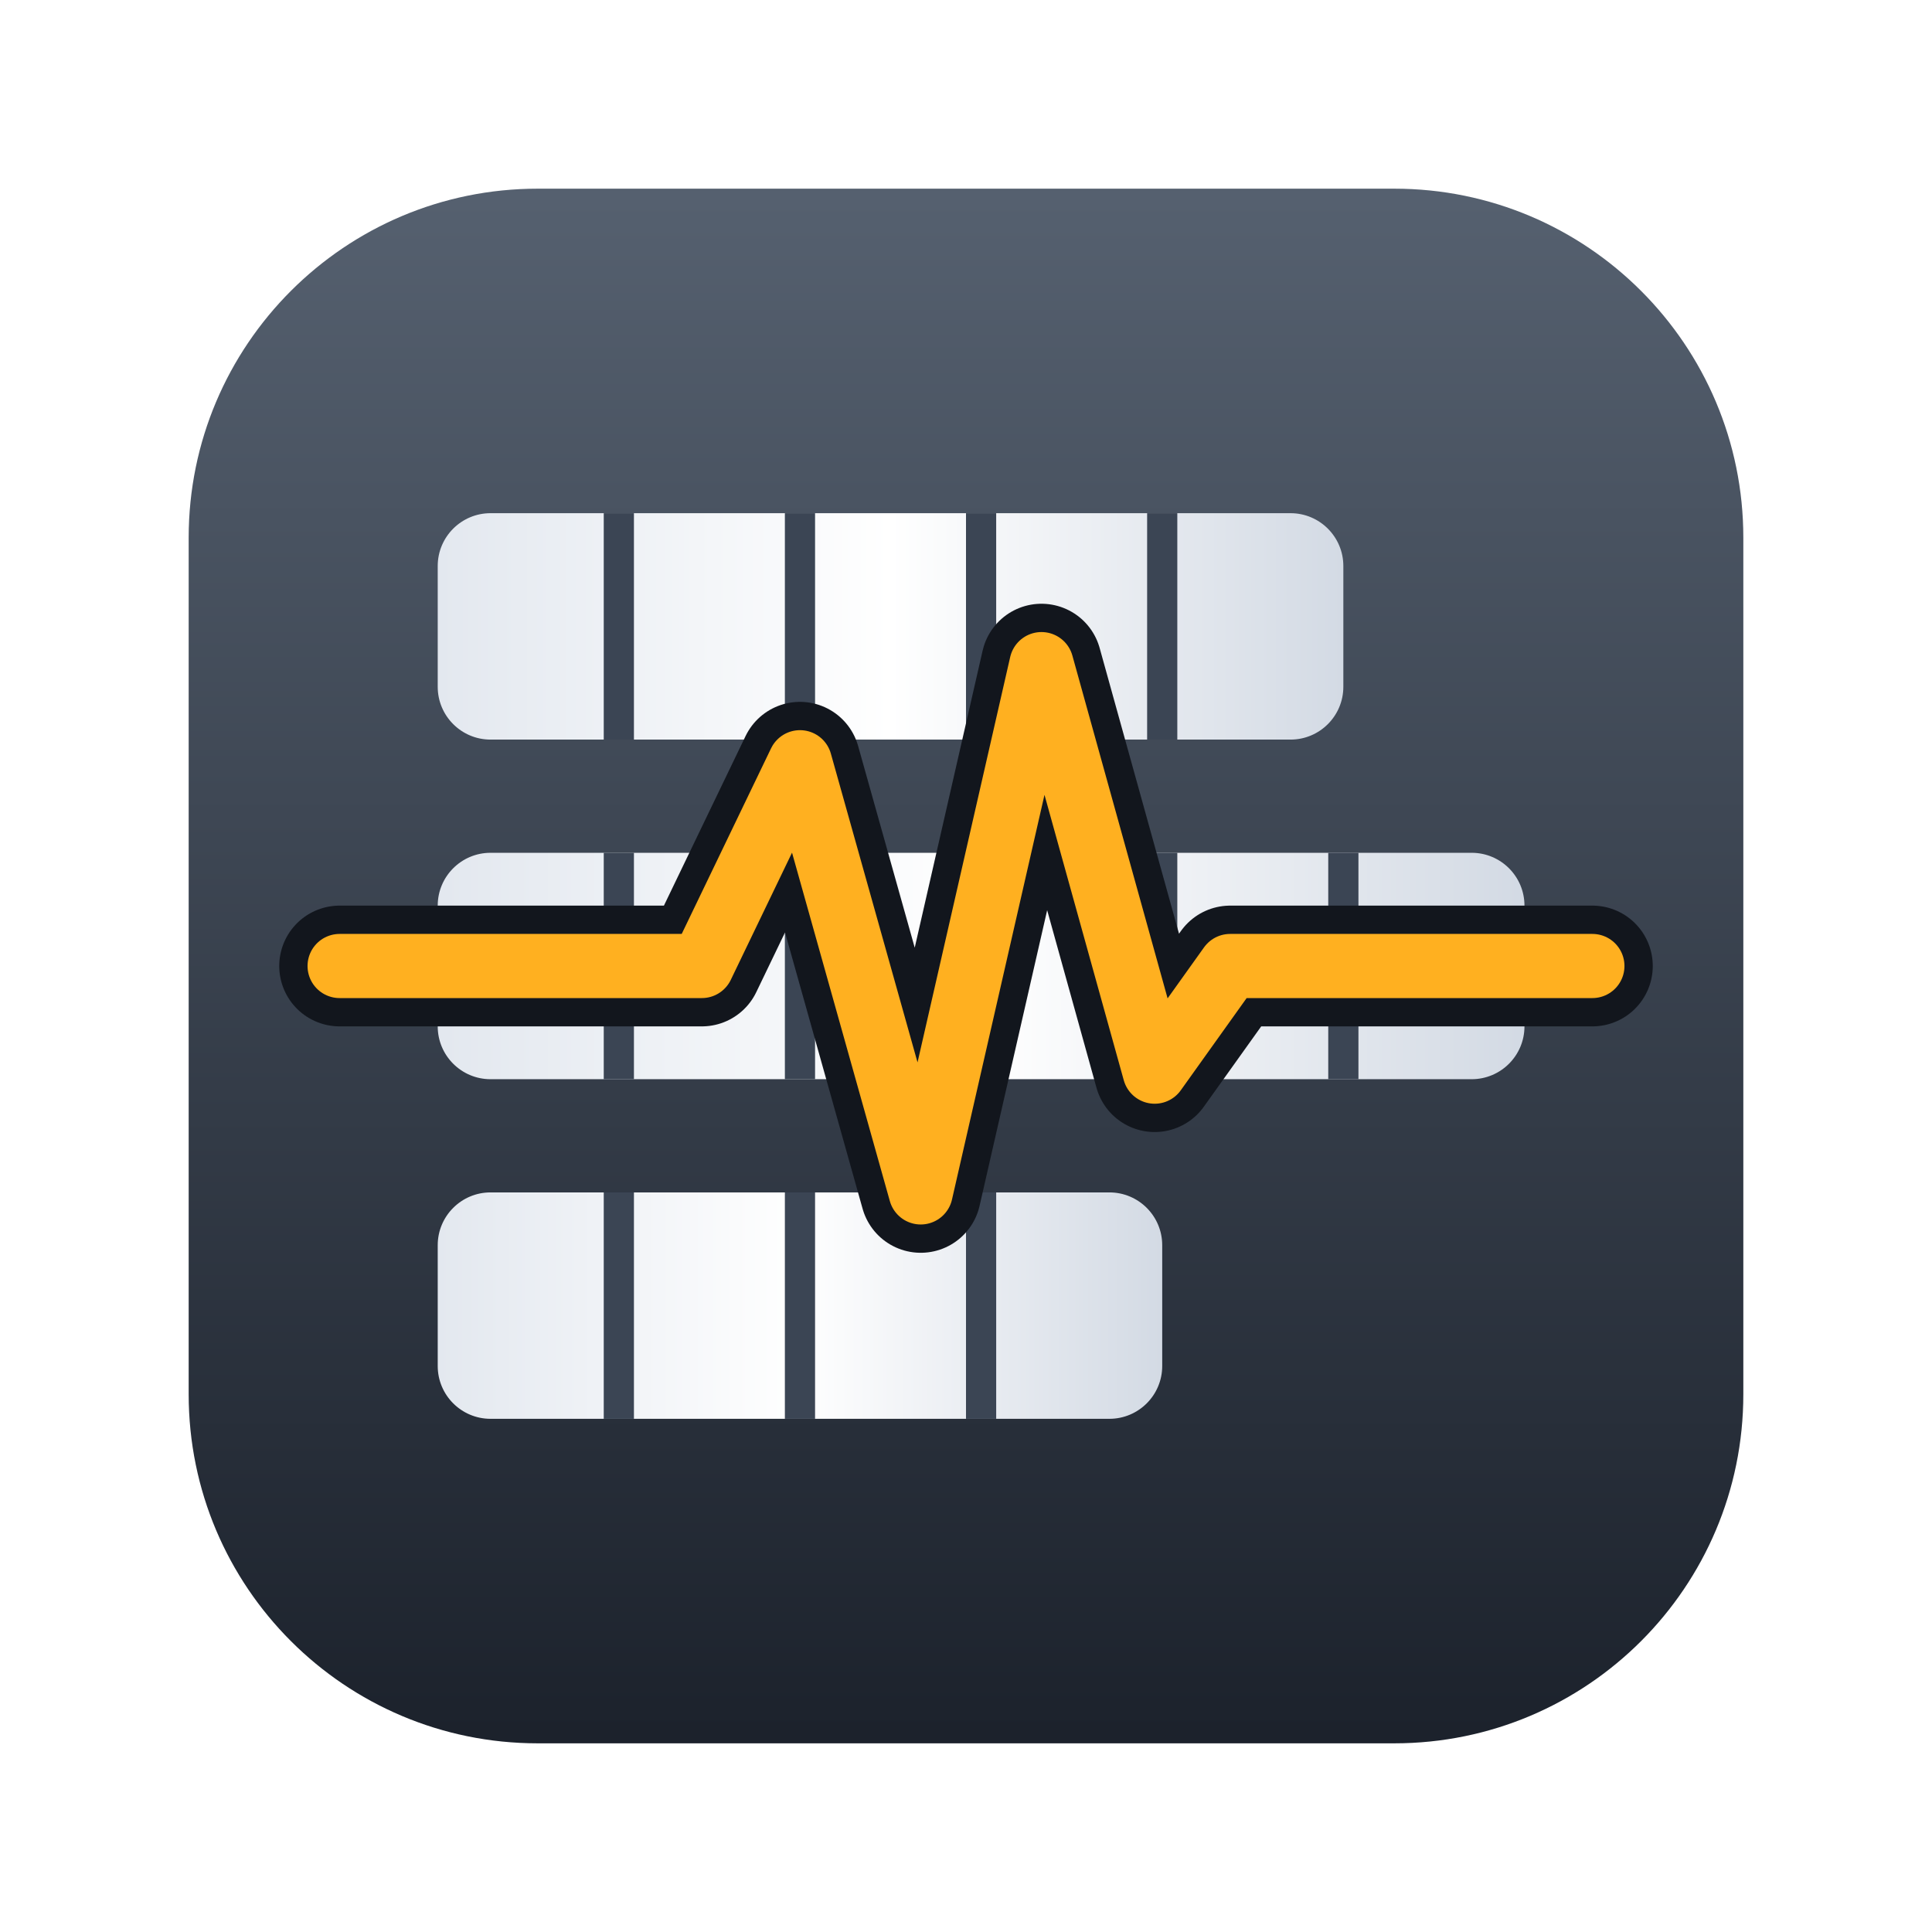
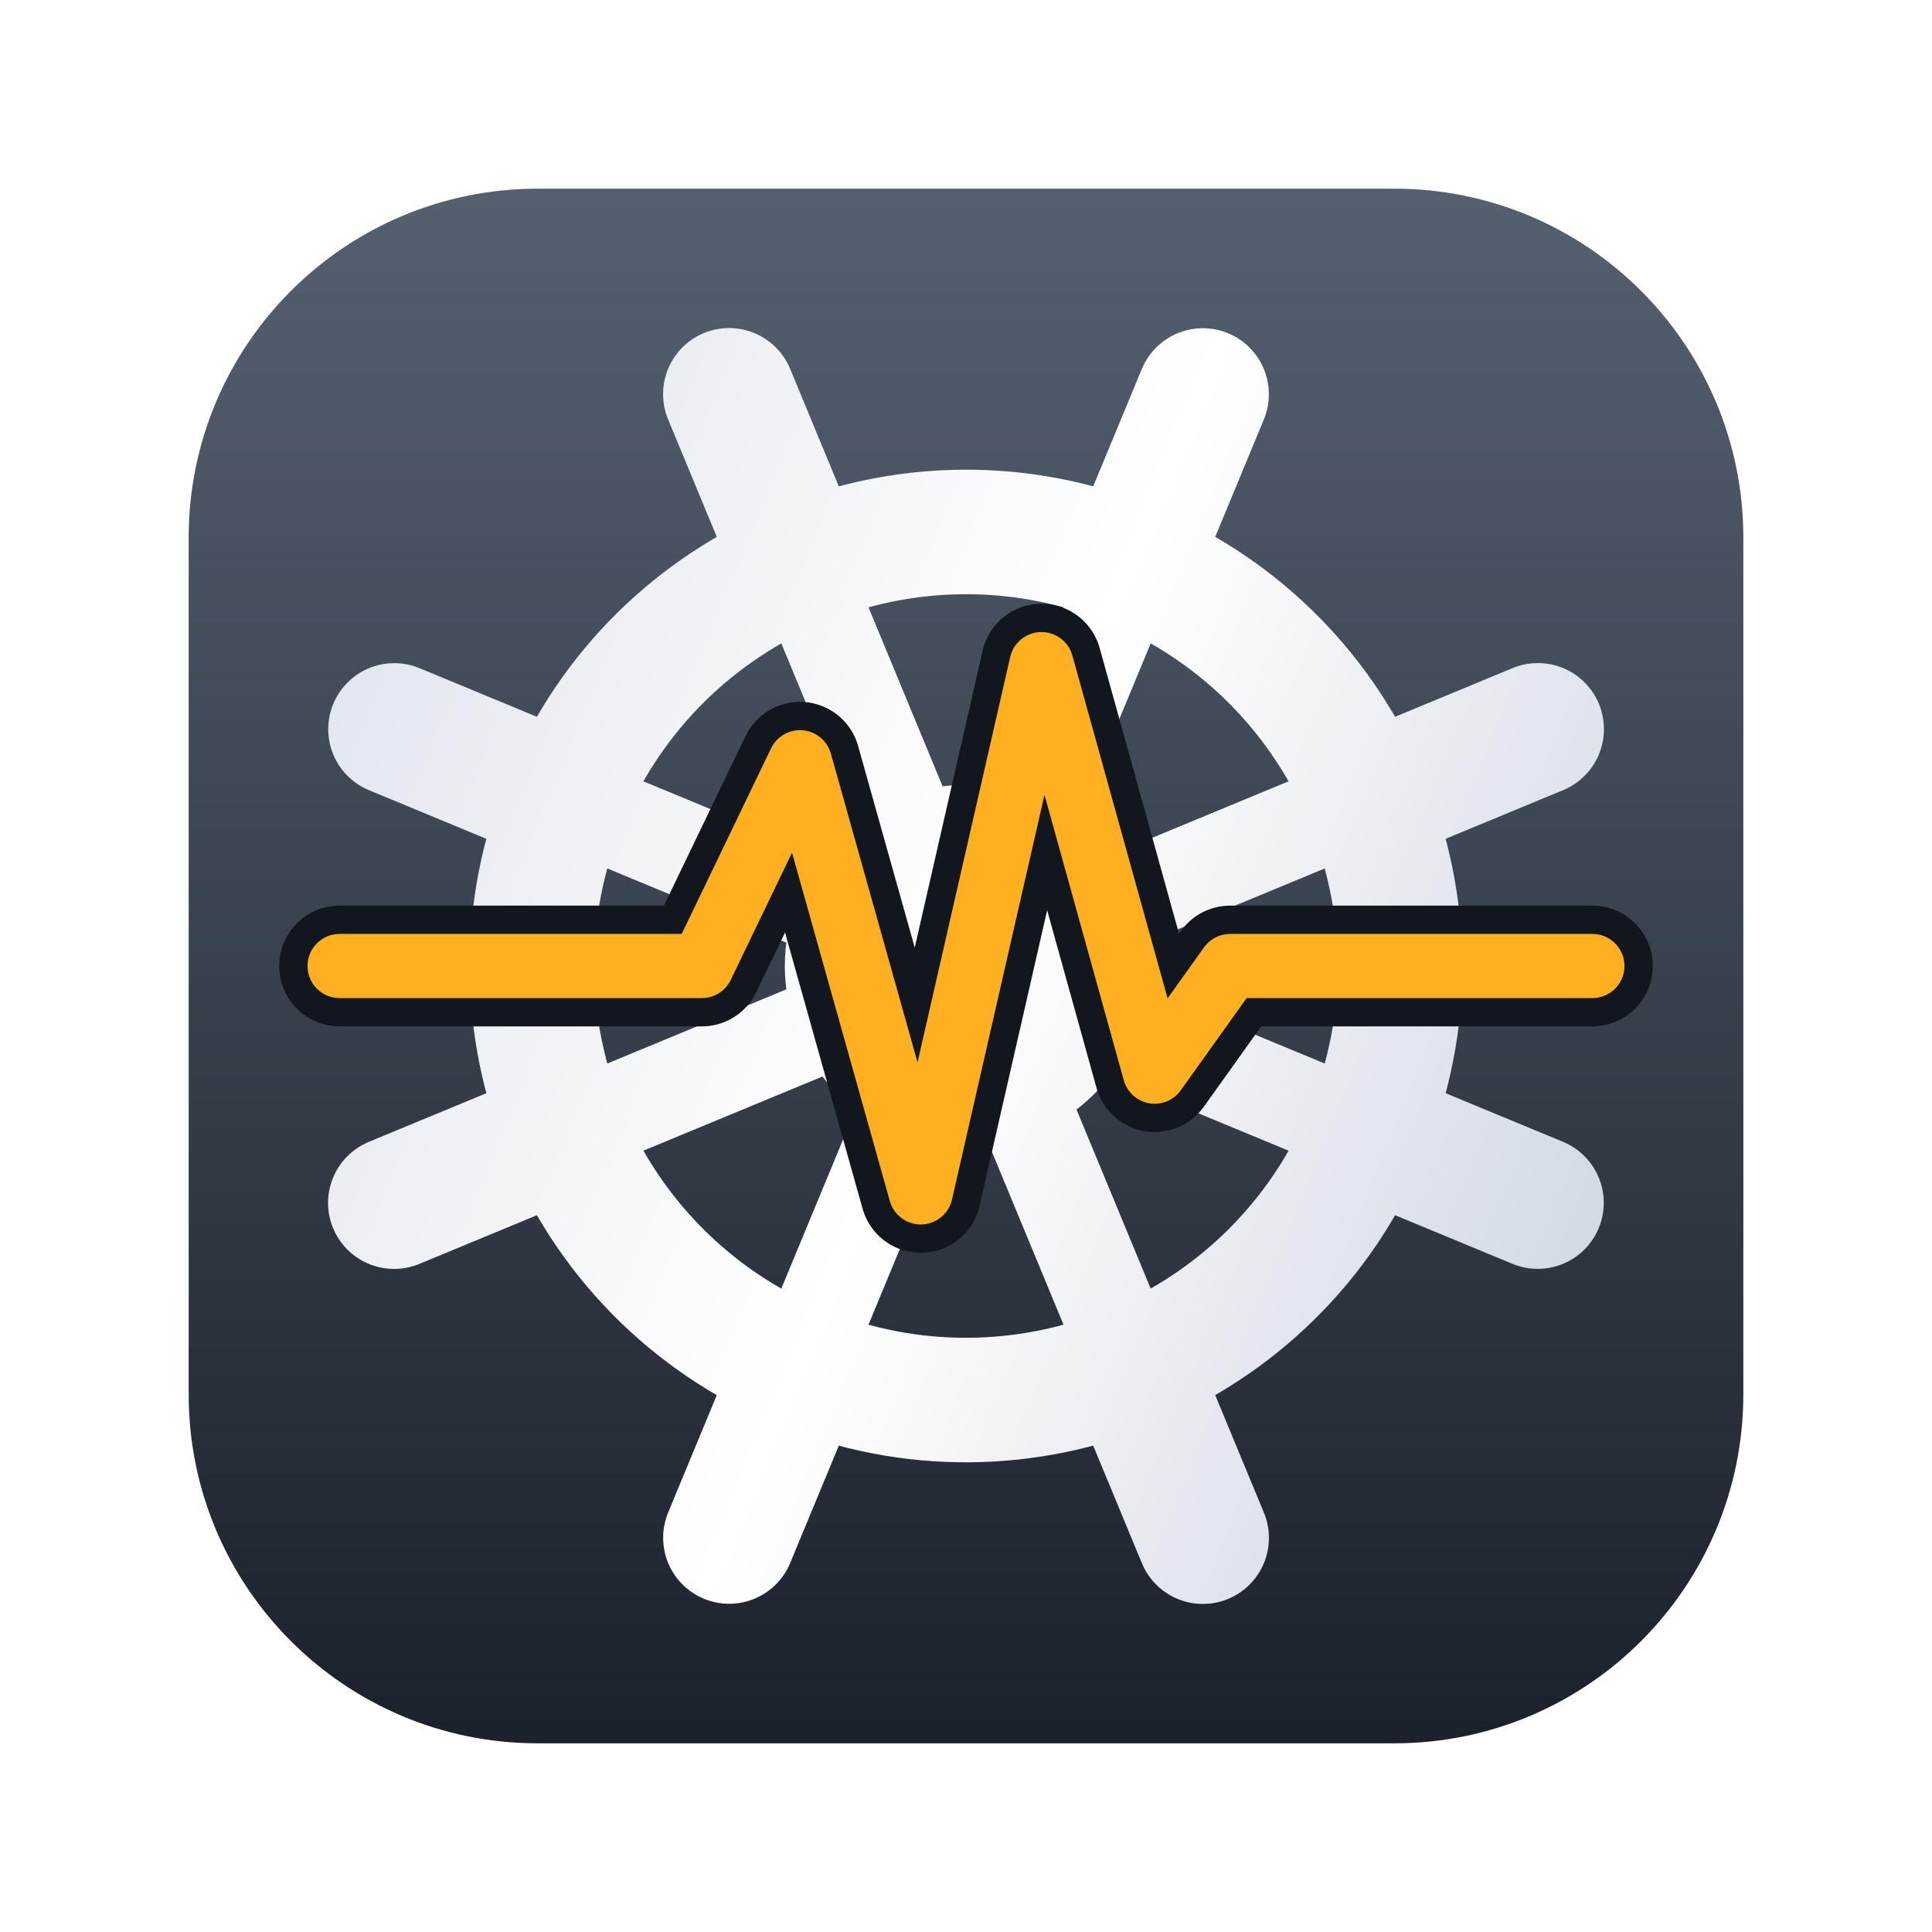
<svg xmlns="http://www.w3.org/2000/svg" viewBox="0 0 1024 1024">
  <defs>
    <linearGradient id="bg" x1="0" y1="0" x2="0" y2="1">
      <stop offset="0" stop-color="#55606f" />
      <stop offset="1" stop-color="#1c222c" />
    </linearGradient>
-     <linearGradient id="body" x1="0" y1="0" x2="1" y2="0">
+     <linearGradient id="body" gradientUnits="userSpaceOnUse" x1="150" y1="0" x2="874" y2="0">
      <stop offset="0" stop-color="#e3e8ef" />
      <stop offset="0.5" stop-color="#ffffff" />
      <stop offset="1" stop-color="#d3dae4" />
    </linearGradient>
  </defs>
  <rect x="100" y="100" width="824" height="824" rx="185" fill="url(#bg)" />
-   <rect x="232" y="272" width="480" height="120" rx="28" fill="url(#body)" />
-   <rect x="232" y="452" width="576" height="120" rx="28" fill="url(#body)" />
-   <rect x="232" y="632" width="384" height="120" rx="28" fill="url(#body)" />
-   <path d="M328 272 V392 M424 272 V392 M520 272 V392 M616 272 V392 M328 452 V572 M424 452 V572 M520 452 V572 M616 452 V572 M712 452 V572 M328 632 V752 M424 632 V752 M520 632 V752" stroke="#3b4554" stroke-width="16" />
+   <g transform="rotate(22.5 512 512)">
+     <path d="M512 512 V262 M512 512 V762 M512 512 H262 M512 512 H762 M512 512 L335 335 M512 512 L689 335 M512 512 L335 689 M512 512 L689 689" stroke="url(#body)" stroke-width="50" stroke-linecap="round" />
+     <path d="M512 252 V184 M512 772 V840 M252 512 H184 M772 512 H840 M328 328 L280 280 M696 328 L744 280 M328 696 L280 744 M696 696 L744 744" stroke="url(#body)" stroke-width="70" stroke-linecap="round" />
+     <circle cx="512" cy="512" r="230" fill="none" stroke="url(#body)" stroke-width="66" />
+     <circle cx="512" cy="512" r="96" fill="url(#body)" />
+   </g>
  <path d="M180 512 H372 L424 404 L488 632 L552 352 L612 568 L652 512 H844" fill="none" stroke="#12161d" stroke-width="64" stroke-linecap="round" stroke-linejoin="round" />
  <path d="M180 512 H372 L424 404 L488 632 L552 352 L612 568 L652 512 H844" fill="none" stroke="#ffb020" stroke-width="34" stroke-linecap="round" stroke-linejoin="round" />
</svg>
